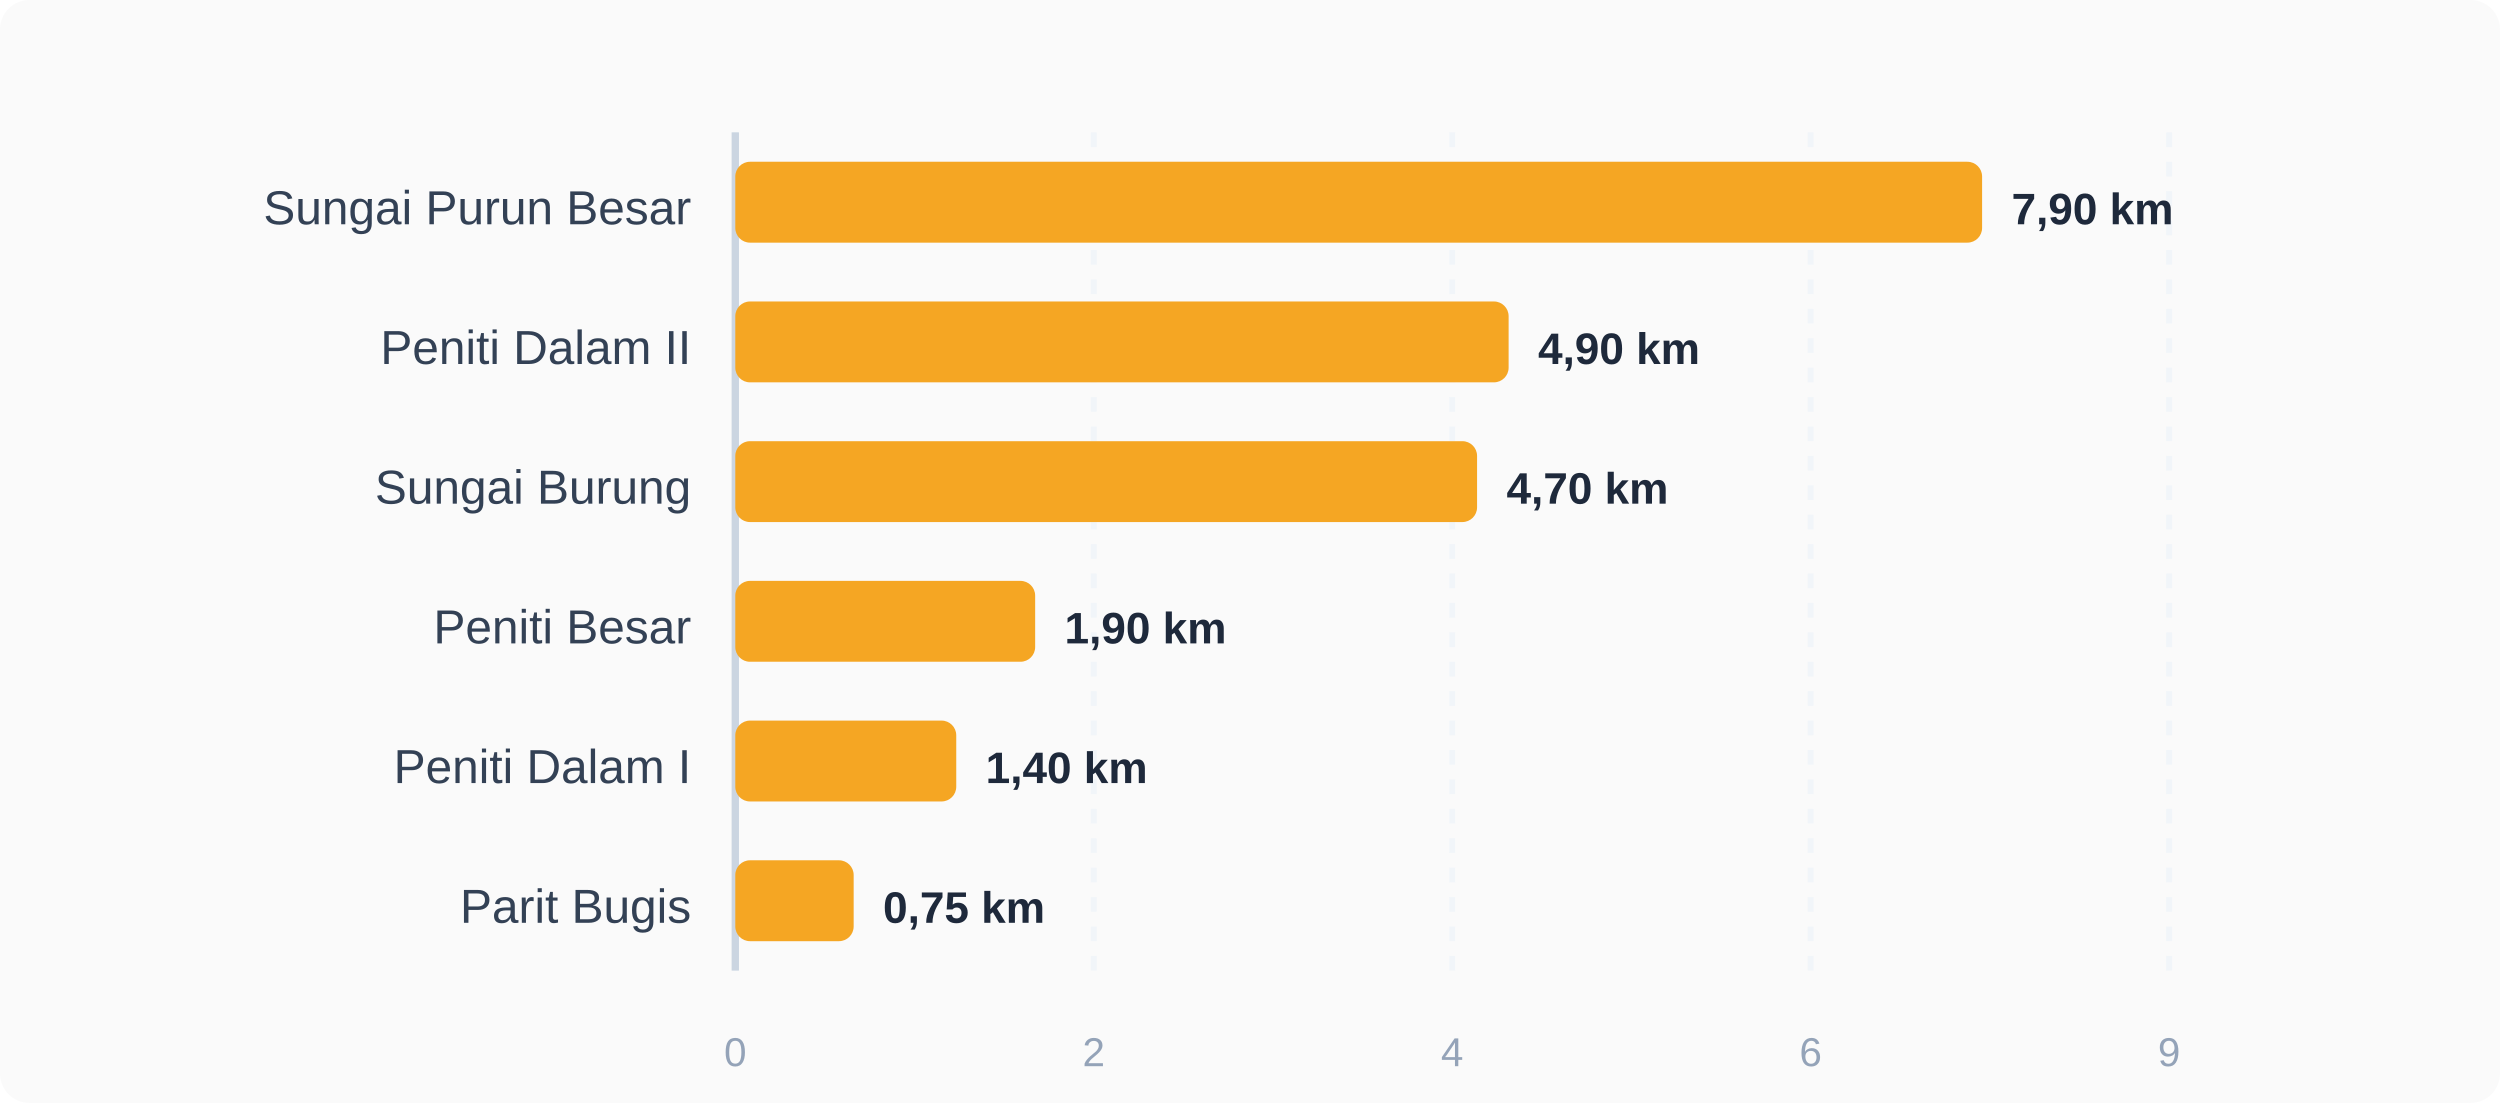
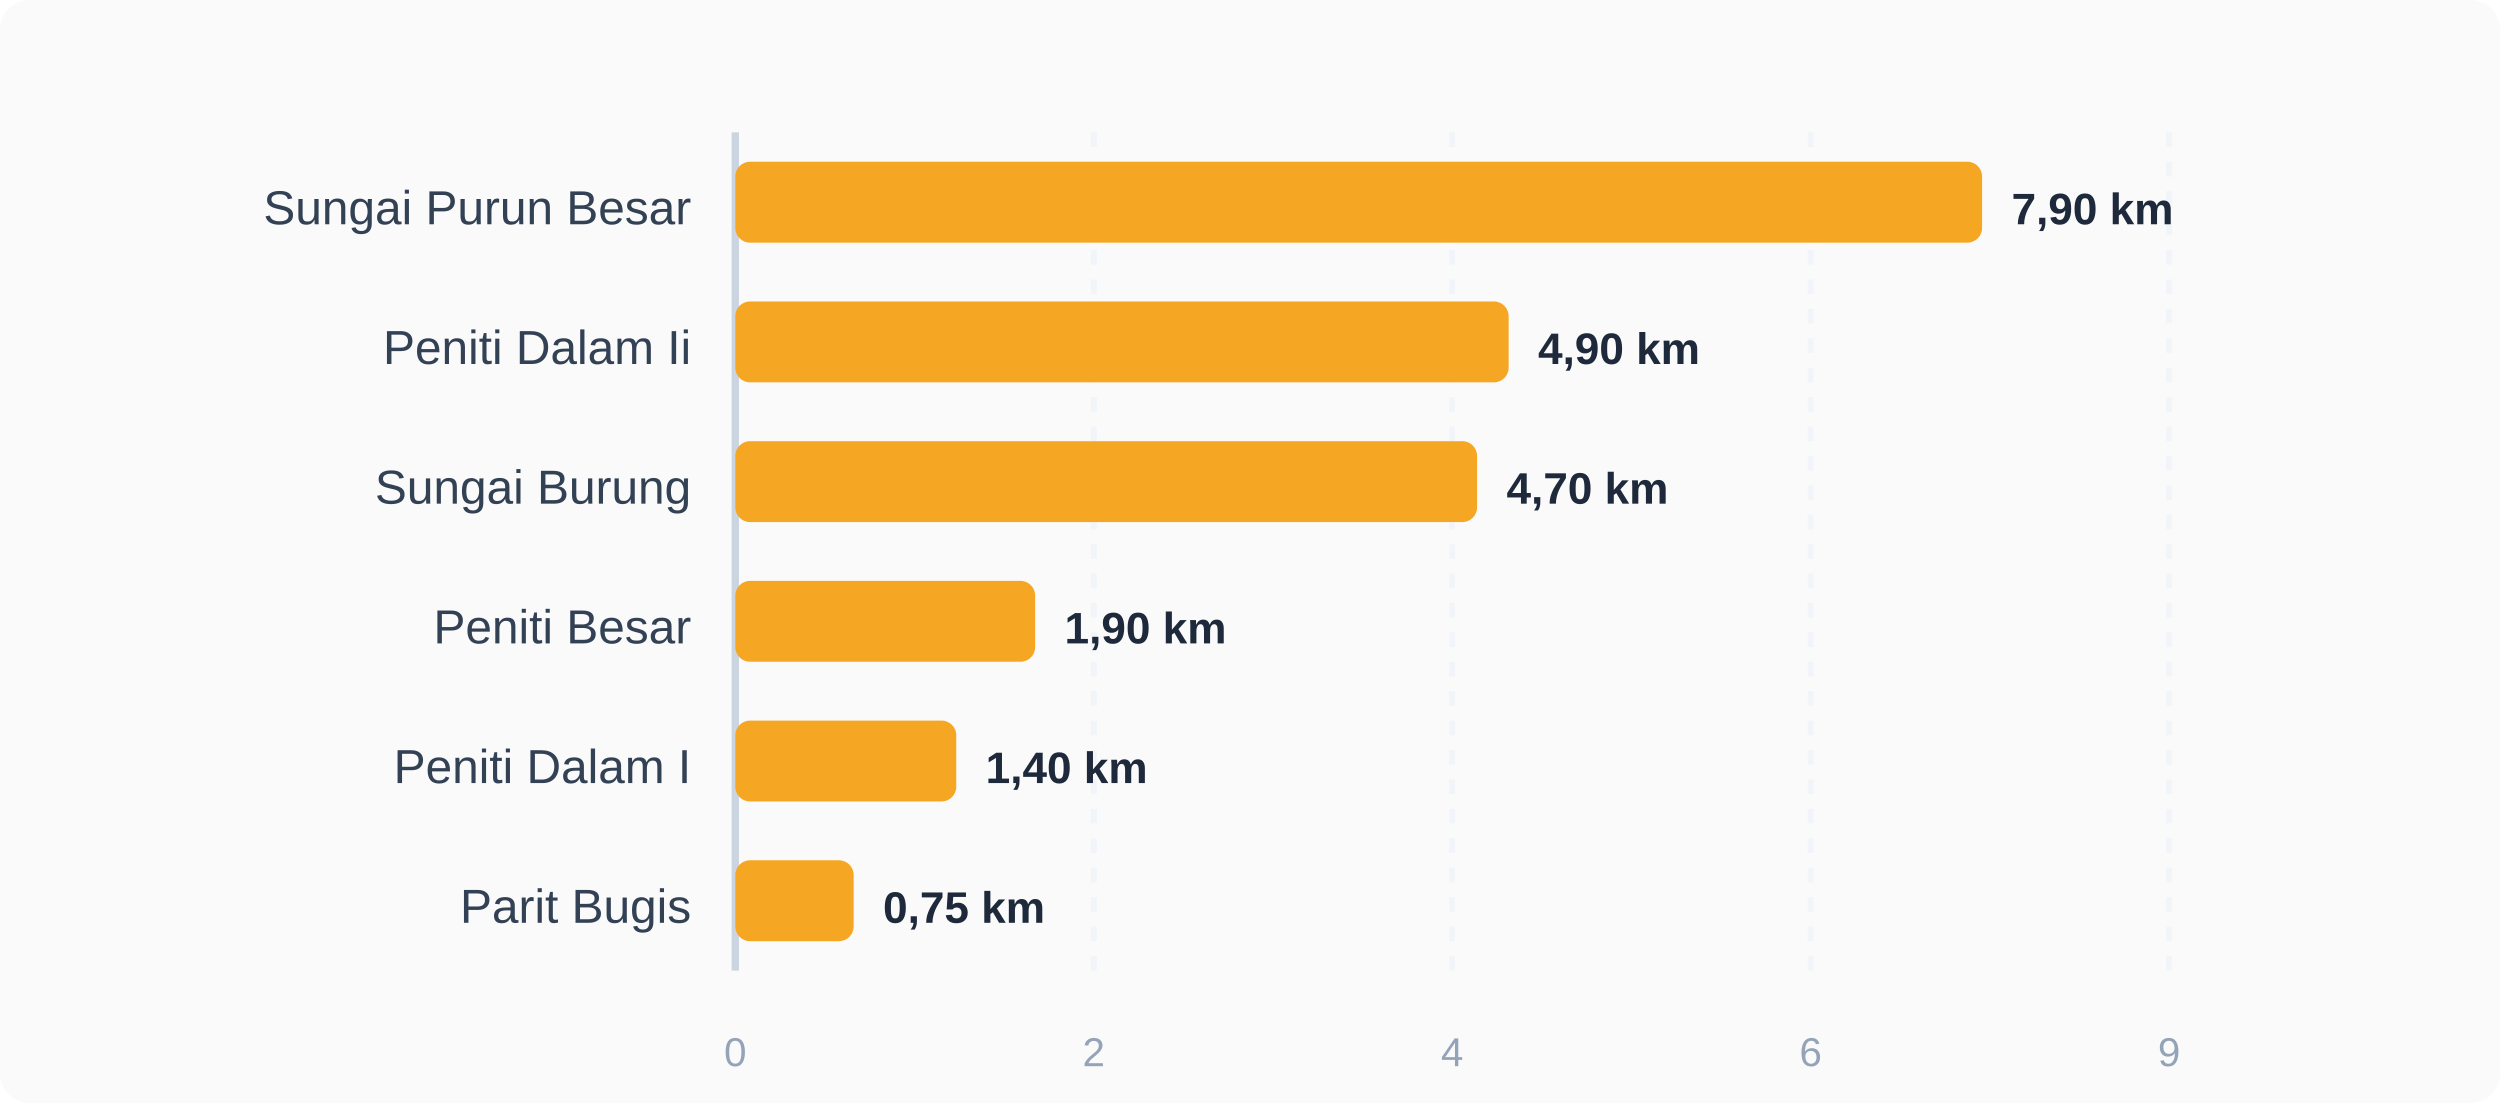
<svg xmlns="http://www.w3.org/2000/svg" viewBox="0 0 340 150" width="100%" height="150pt" style="font-family: 'Liberation Sans', Arial, sans-serif;">
  <rect width="340" height="150" fill="#FAFAFA" rx="4" />
  <line x1="100.0" y1="18" x2="100.0" y2="132" stroke="#F1F5F9" stroke-width="0.8" stroke-dasharray="2,2" />
  <text x="100.0" y="145" font-size="5.5" fill="#94A3B8" text-anchor="middle">0</text>
  <line x1="148.75" y1="18" x2="148.75" y2="132" stroke="#F1F5F9" stroke-width="0.8" stroke-dasharray="2,2" />
  <text x="148.75" y="145" font-size="5.5" fill="#94A3B8" text-anchor="middle">2</text>
  <line x1="197.5" y1="18" x2="197.5" y2="132" stroke="#F1F5F9" stroke-width="0.8" stroke-dasharray="2,2" />
  <text x="197.5" y="145" font-size="5.5" fill="#94A3B8" text-anchor="middle">4</text>
  <line x1="246.25" y1="18" x2="246.25" y2="132" stroke="#F1F5F9" stroke-width="0.8" stroke-dasharray="2,2" />
  <text x="246.25" y="145" font-size="5.5" fill="#94A3B8" text-anchor="middle">6</text>
  <line x1="295.0" y1="18" x2="295.0" y2="132" stroke="#F1F5F9" stroke-width="0.8" stroke-dasharray="2,2" />
  <text x="295.0" y="145" font-size="5.5" fill="#94A3B8" text-anchor="middle">9</text>
  <line x1="100" y1="18" x2="100" y2="132" stroke="#CBD5E1" stroke-width="1" />
  <text x="94" y="30.5" font-size="6.5" fill="#334155" text-anchor="end">Sungai Purun Besar</text>
  <rect x="100" y="22" width="169.565" height="11" rx="2" fill="#F5A623" />
  <text x="273.565" y="30.5" font-size="6" font-weight="bold" fill="#1E293B">7,90 km</text>
-   <text x="94" y="49.5" font-size="6.5" fill="#334155" text-anchor="end">Peniti Dalam II</text>
+   <text x="94" y="49.5" font-size="6.5" fill="#334155" text-anchor="end">Peniti Dalam Ii</text>
  <rect x="100" y="41" width="105.173" height="11" rx="2" fill="#F5A623" />
  <text x="209.173" y="49.5" font-size="6" font-weight="bold" fill="#1E293B">4,90 km</text>
  <text x="94" y="68.5" font-size="6.5" fill="#334155" text-anchor="end">Sungai Burung</text>
  <rect x="100" y="60" width="100.881" height="11" rx="2" fill="#F5A623" />
  <text x="204.881" y="68.5" font-size="6" font-weight="bold" fill="#1E293B">4,70 km</text>
  <text x="94" y="87.5" font-size="6.5" fill="#334155" text-anchor="end">Peniti Besar</text>
  <rect x="100" y="79" width="40.782" height="11" rx="2" fill="#F5A623" />
  <text x="144.782" y="87.5" font-size="6" font-weight="bold" fill="#1E293B">1,90 km</text>
  <text x="94" y="106.5" font-size="6.5" fill="#334155" text-anchor="end">Peniti Dalam I</text>
  <rect x="100" y="98" width="30.05" height="11" rx="2" fill="#F5A623" />
  <text x="134.05" y="106.5" font-size="6" font-weight="bold" fill="#1E293B">1,40 km</text>
  <text x="94" y="125.5" font-size="6.5" fill="#334155" text-anchor="end">Parit Bugis</text>
  <rect x="100" y="117" width="16.098" height="11" rx="2" fill="#F5A623" />
  <text x="120.098" y="125.5" font-size="6" font-weight="bold" fill="#1E293B">0,75 km</text>
</svg>
